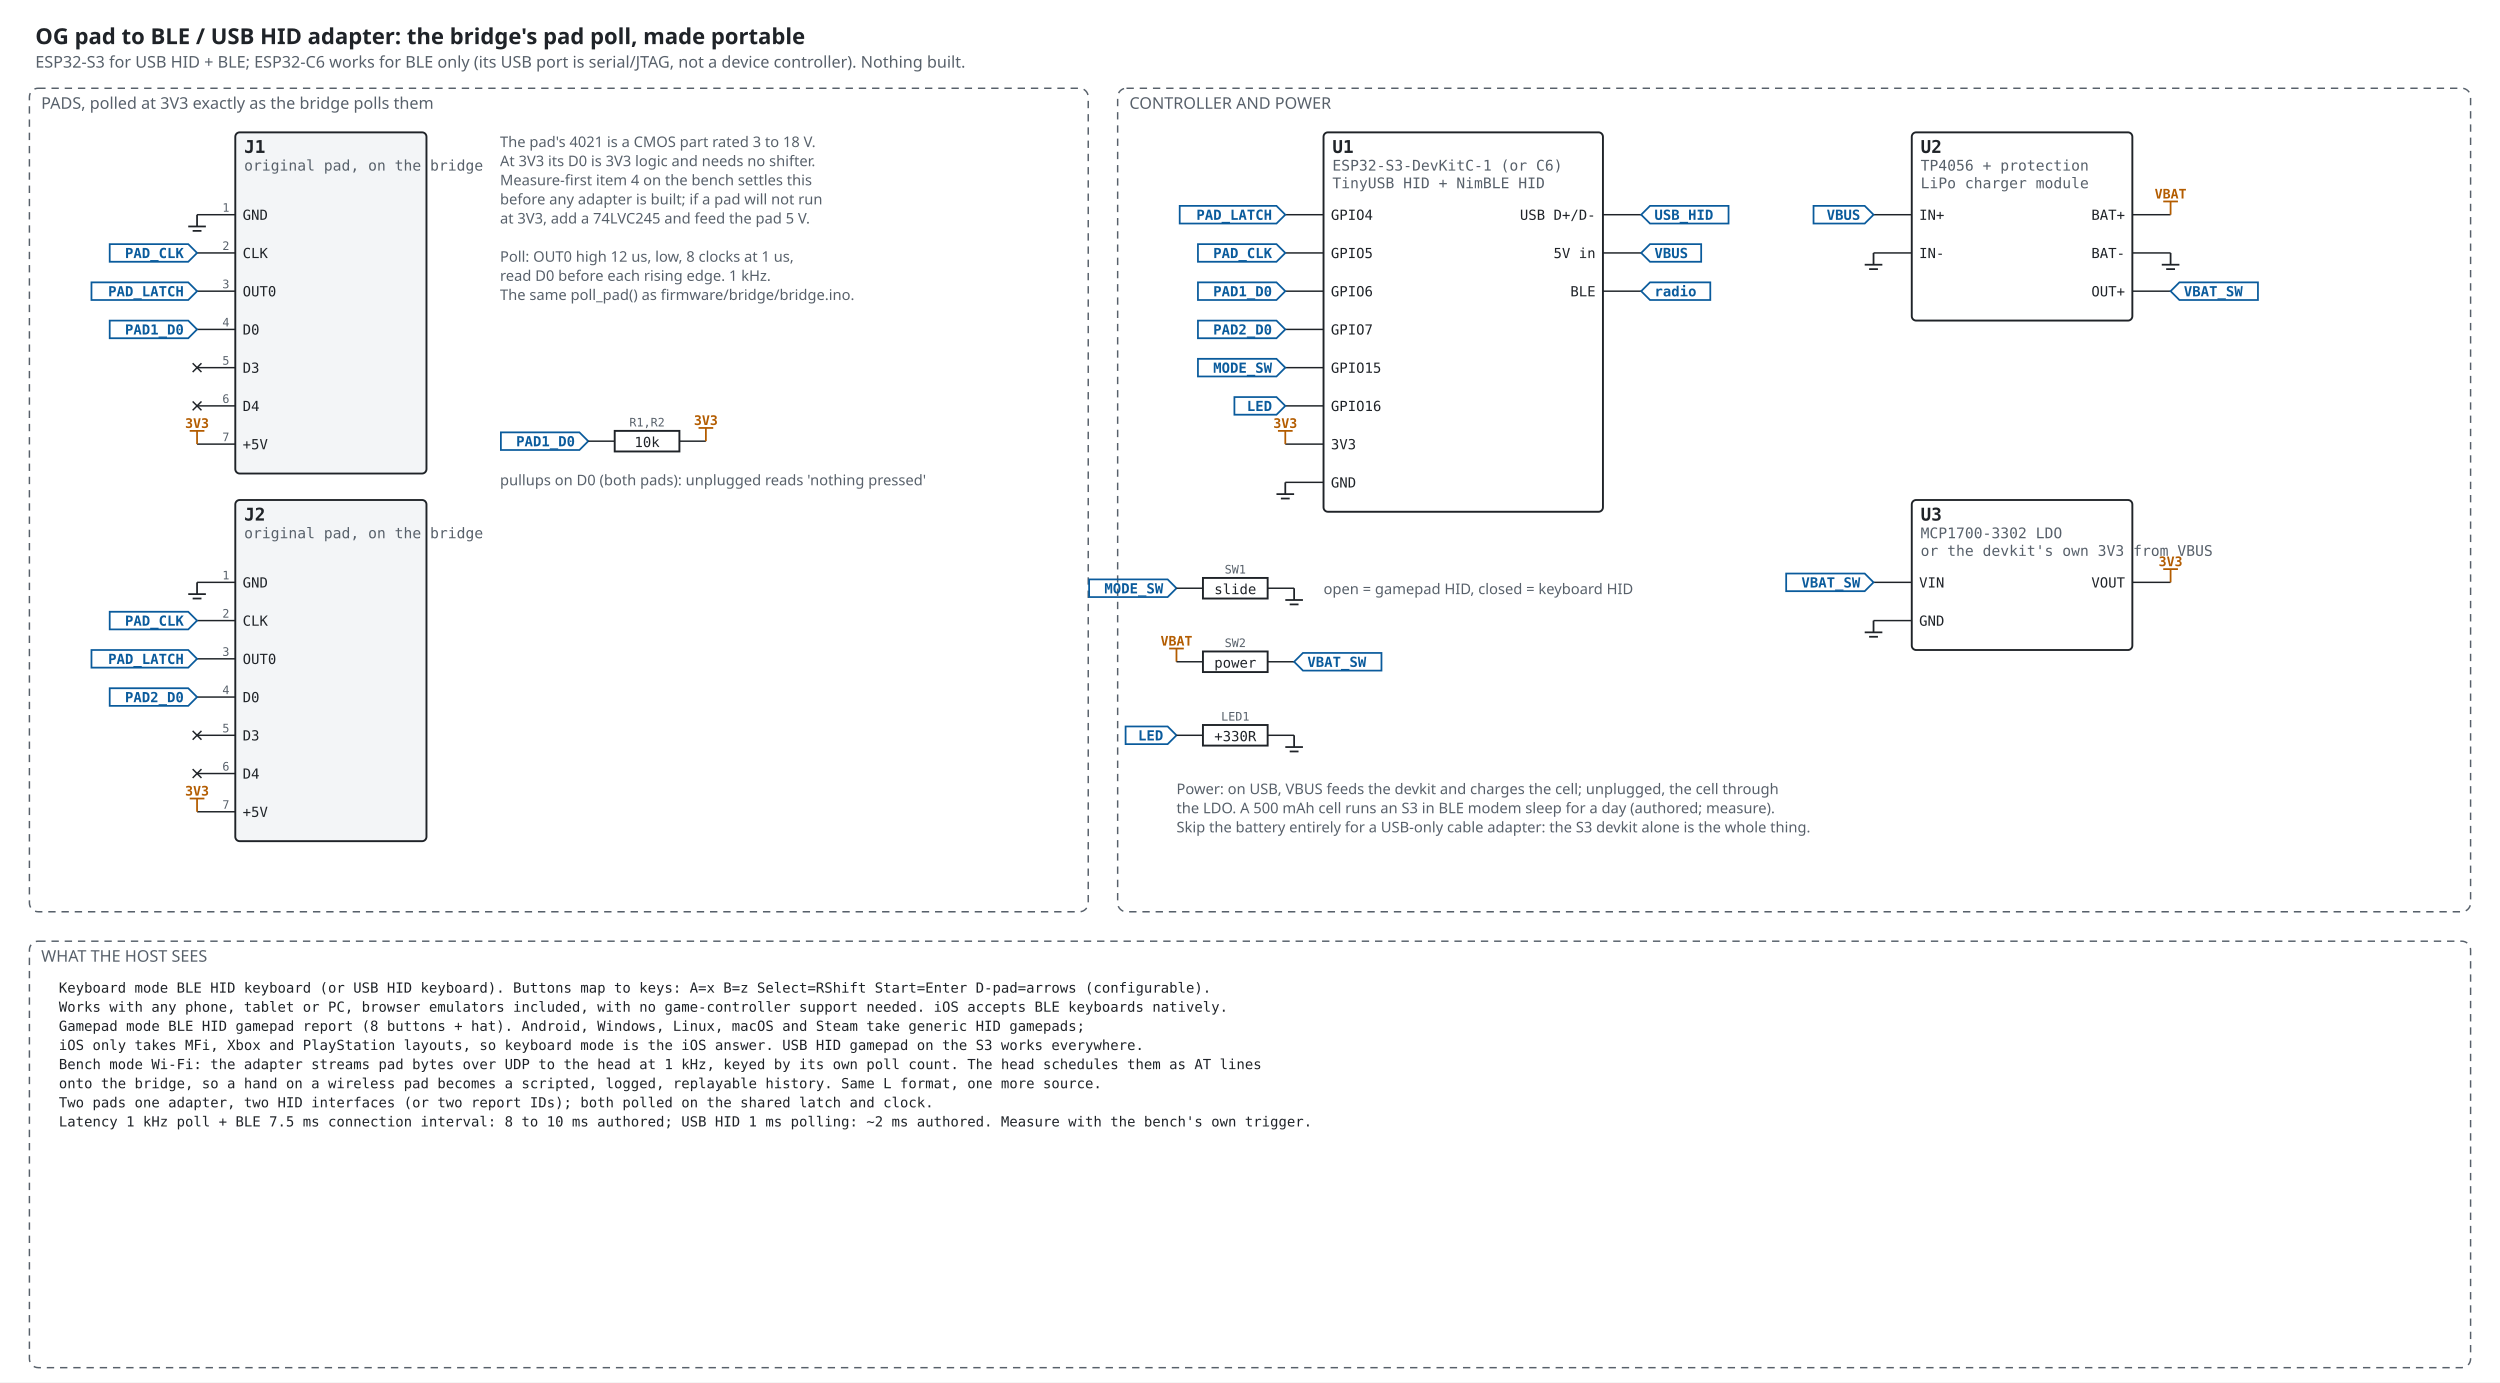
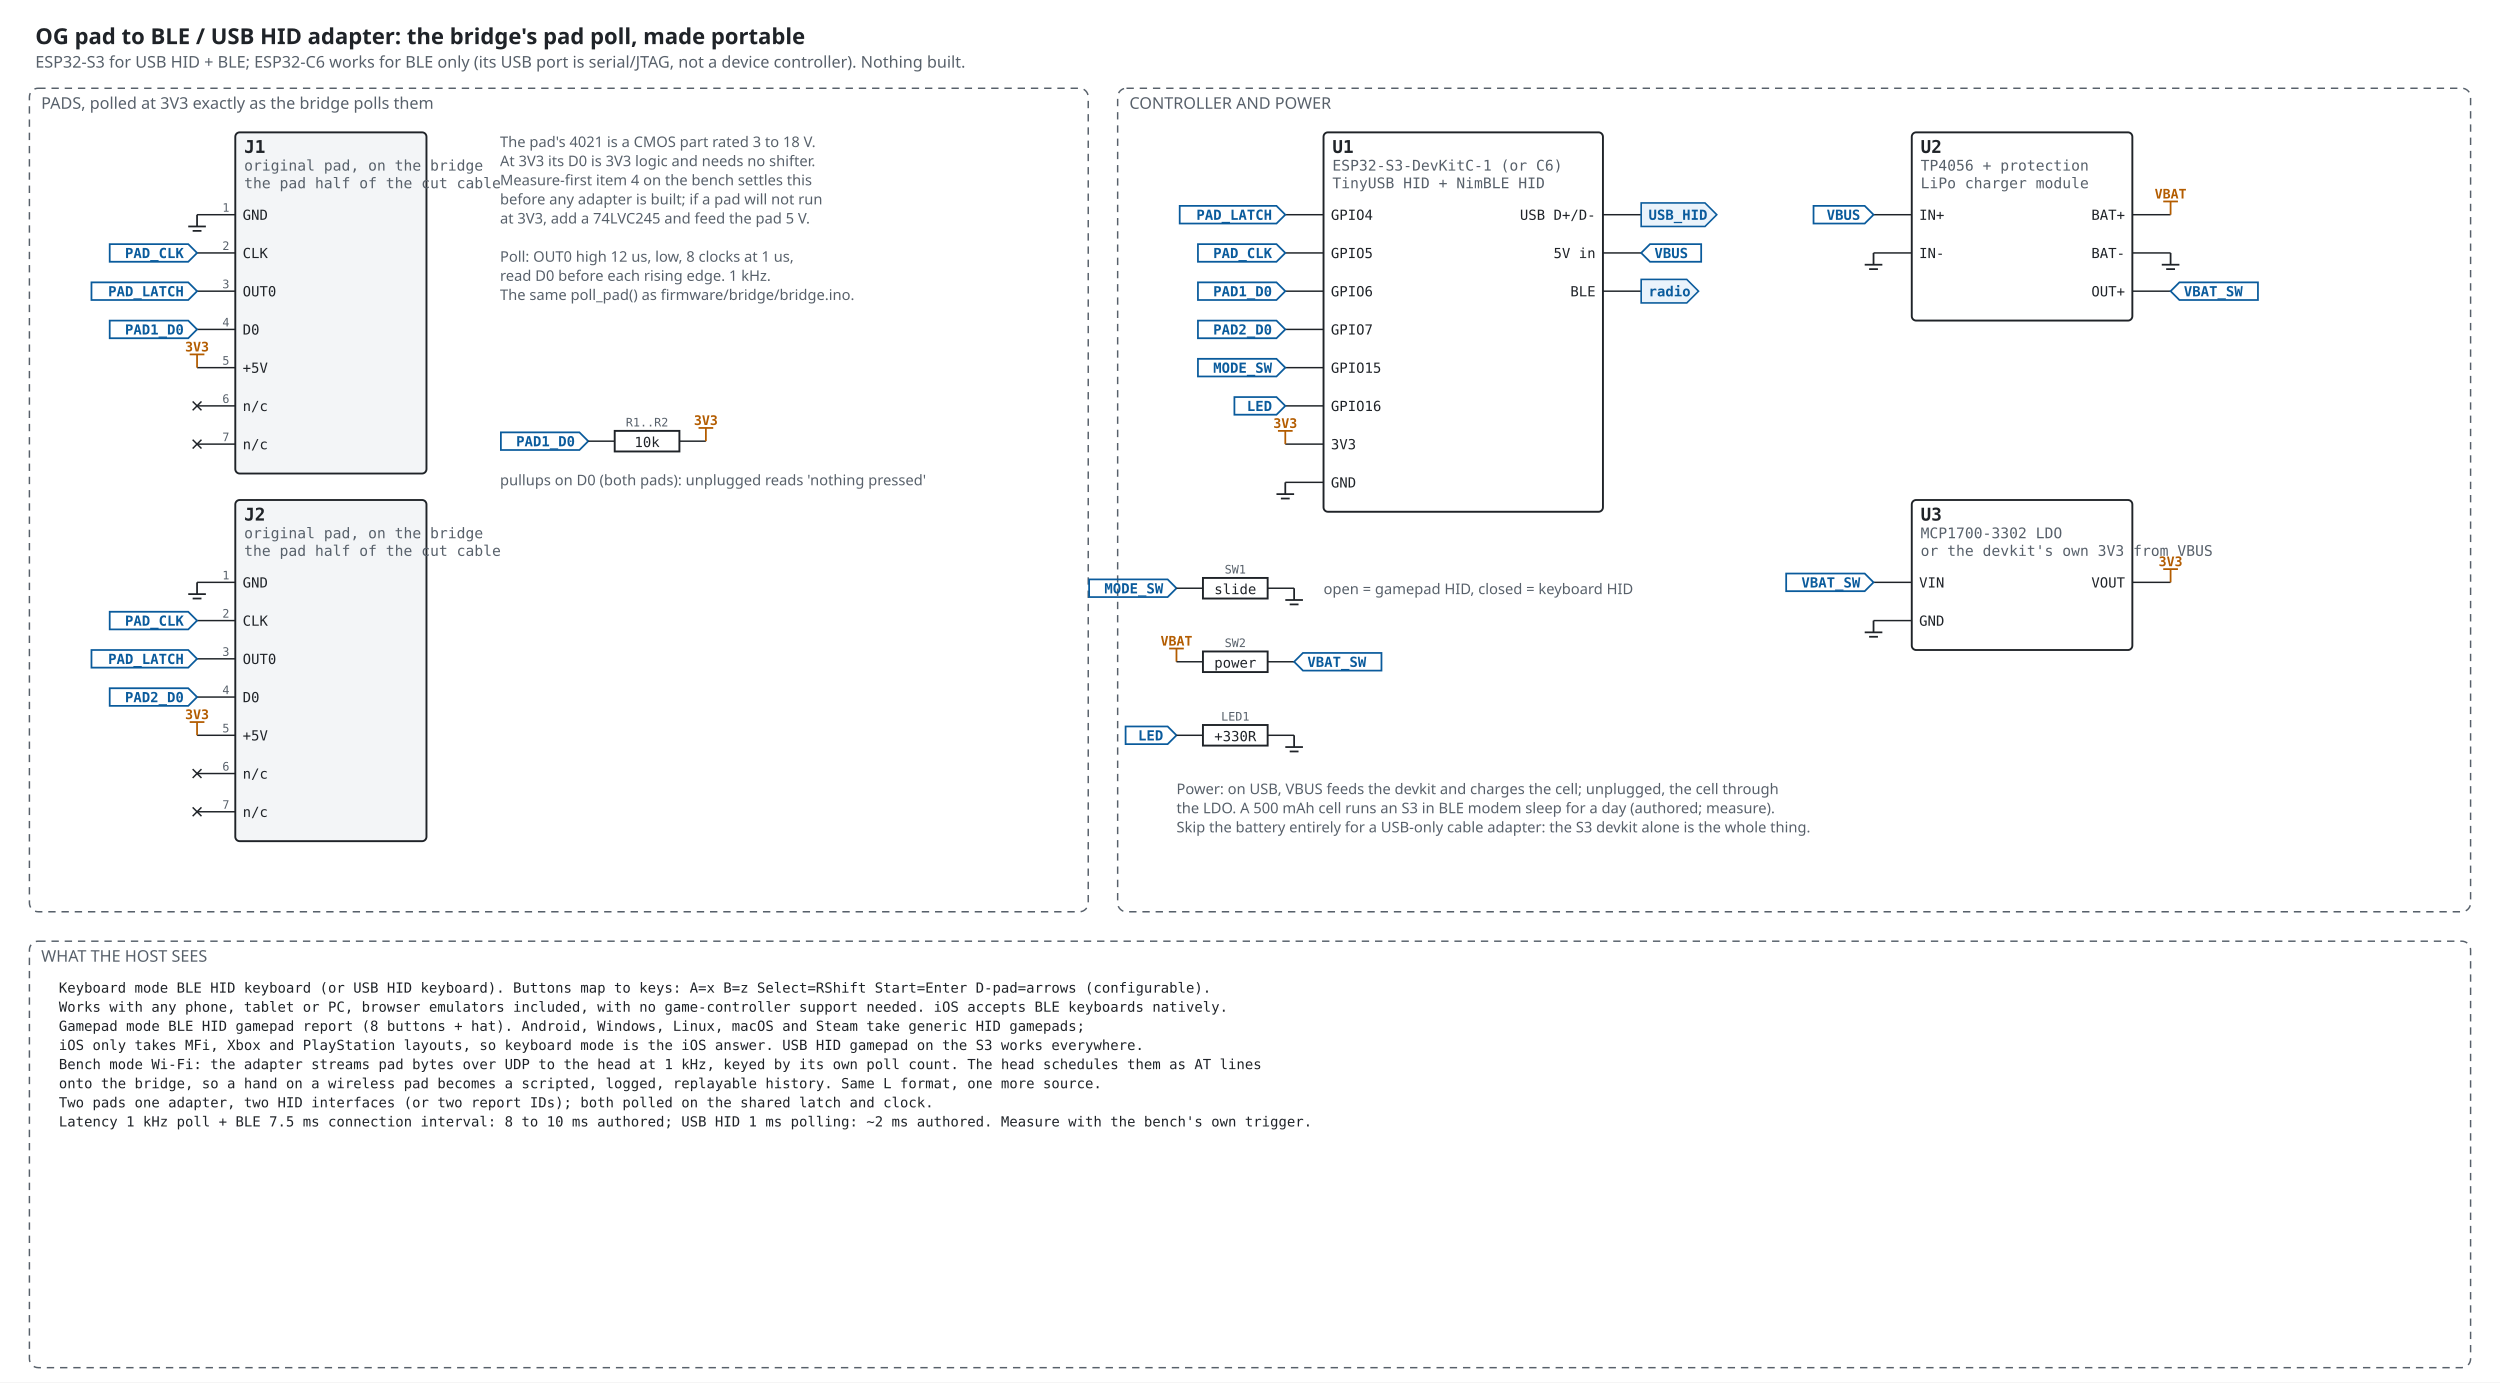
<svg xmlns="http://www.w3.org/2000/svg" viewBox="0 0 1700 940" width="1700" height="940" role="img" aria-label="OG pad to BLE / USB HID adapter: the bridge's pad poll, made portable">
  <style>
    text { font-family: ui-monospace, "SF Mono", Menlo, Consolas, monospace; fill: #1f2328; }
    .title { font-size: 15px; font-weight: 700; font-family: ui-sans-serif, system-ui, sans-serif; }
    .sub { font-size: 11px; fill: #57606a; font-family: ui-sans-serif, system-ui, sans-serif; }
    .ref { font-size: 12px; font-weight: 700; }
    .part { font-size: 10px; fill: #57606a; }
    .pin { font-size: 9.5px; }
    .pinno { font-size: 8px; fill: #57606a; }
    .net { font-size: 9.5px; fill: #0a5b9c; font-weight: 600; }
    .rail5 { font-size: 9px; fill: #b3261e; font-weight: 700; }
    .rail3 { font-size: 9px; fill: #b35c00; font-weight: 700; }
    .gnd { font-size: 9px; fill: #1f2328; font-weight: 700; }
    .note { font-size: 10px; fill: #57606a; font-family: ui-sans-serif, system-ui, sans-serif; }
    .box { fill: #ffffff; stroke: #1f2328; stroke-width: 1.3; }
+     .offsheet { fill: #eaf3fb; stroke: #0a5b9c; stroke-width: 1.1; }
    .conn { fill: #f3f5f7; stroke: #1f2328; stroke-width: 1.3; }
    .zone { fill: none; stroke: #57606a; stroke-dasharray: 5 4; stroke-width: 1; }
    .lead { stroke: #1f2328; stroke-width: 1; }
    .wire { stroke: #0a5b9c; stroke-width: 1.2; fill: none; }
    .w5 { stroke: #b3261e; stroke-width: 1.2; fill: none; }
    .w3 { stroke: #b35c00; stroke-width: 1.2; fill: none; }
    .wg { stroke: #1f2328; stroke-width: 1.2; fill: none; }
    .lane { stroke: #1f2328; stroke-width: 1.4; fill: none; }
    .lanelbl { font-size: 11px; font-weight: 700; }
    .win { fill: #b3261e; fill-opacity: 0.10; stroke: none; }
    .safe { fill: #1a7f37; fill-opacity: 0.12; stroke: none; }
    .mark { stroke: #0a5b9c; stroke-width: 1.2; stroke-dasharray: 3 3; }
    .auth { font-size: 9px; fill: #b3261e; font-family: ui-sans-serif, system-ui, sans-serif; font-style: italic; }
  </style>
  <rect x="0" y="0" width="1700" height="940" fill="#ffffff" />
  <text class="title" x="24" y="30">OG pad to BLE / USB HID adapter: the bridge's pad poll, made portable</text>
  <text class="sub" x="24" y="46">ESP32-S3 for USB HID + BLE; ESP32-C6 works for BLE only (its USB port is serial/JTAG, not a device controller). Nothing built.</text>
  <rect class="zone" x="20" y="60" width="720" height="560" rx="6" />
  <text class="sub" x="28" y="74" text-anchor="start">PADS, polled at 3V3 exactly as the bridge polls them</text>
  <rect class="conn" x="160" y="90" width="130" height="232" rx="3" />
  <text class="ref" x="166" y="104" text-anchor="start">J1</text>
  <text class="part" x="166" y="116" text-anchor="start">original pad, on the bridge</text>
+   <text class="part" x="166" y="128" text-anchor="start">the pad half of the cut cable</text>
  <line class="lead" x1="134" y1="146" x2="160" y2="146" />
  <text class="pin" x="165" y="149.5" text-anchor="start">GND</text>
  <text class="pinno" x="156" y="144" text-anchor="end">1</text>
  <line class="wg" x1="134" y1="146" x2="134" y2="154" />
  <line class="wg" x1="128" y1="154" x2="140" y2="154" />
  <line class="wg" x1="131" y1="157" x2="137" y2="157" />
  <line class="lead" x1="134" y1="172" x2="160" y2="172" />
  <text class="pin" x="165" y="175.5" text-anchor="start">CLK</text>
  <text class="pinno" x="156" y="170" text-anchor="end">2</text>
  <path class="wire" d="M134,172 l-6,-6 h-53.4 v12 h53.4 z" />
  <text class="net" x="125" y="175.5" text-anchor="end">PAD_CLK</text>
  <line class="lead" x1="134" y1="198" x2="160" y2="198" />
  <text class="pin" x="165" y="201.5" text-anchor="start">OUT0</text>
  <text class="pinno" x="156" y="196" text-anchor="end">3</text>
  <path class="wire" d="M134,198 l-6,-6 h-65.8 v12 h65.8 z" />
  <text class="net" x="125" y="201.5" text-anchor="end">PAD_LATCH</text>
  <line class="lead" x1="134" y1="224" x2="160" y2="224" />
  <text class="pin" x="165" y="227.5" text-anchor="start">D0</text>
  <text class="pinno" x="156" y="222" text-anchor="end">4</text>
  <path class="wire" d="M134,224 l-6,-6 h-53.4 v12 h53.4 z" />
  <text class="net" x="125" y="227.5" text-anchor="end">PAD1_D0</text>
  <line class="lead" x1="134" y1="250" x2="160" y2="250" />
-   <text class="pin" x="165" y="253.5" text-anchor="start">D3</text>
+   <text class="pin" x="165" y="253.5" text-anchor="start">+5V</text>
  <text class="pinno" x="156" y="248" text-anchor="end">5</text>
-   <line class="lead" x1="131" y1="247" x2="137" y2="253" />
-   <line class="lead" x1="131" y1="253" x2="137" y2="247" />
+   <line class="w3" x1="134" y1="250" x2="134" y2="241" />
+   <line class="w3" x1="129" y1="241" x2="139" y2="241" />
+   <text class="rail3" x="134" y="239" text-anchor="middle">3V3</text>
  <line class="lead" x1="134" y1="276" x2="160" y2="276" />
-   <text class="pin" x="165" y="279.5" text-anchor="start">D4</text>
+   <text class="pin" x="165" y="279.5" text-anchor="start">n/c</text>
  <text class="pinno" x="156" y="274" text-anchor="end">6</text>
  <line class="lead" x1="131" y1="273" x2="137" y2="279" />
  <line class="lead" x1="131" y1="279" x2="137" y2="273" />
  <line class="lead" x1="134" y1="302" x2="160" y2="302" />
-   <text class="pin" x="165" y="305.5" text-anchor="start">+5V</text>
+   <text class="pin" x="165" y="305.5" text-anchor="start">n/c</text>
  <text class="pinno" x="156" y="300" text-anchor="end">7</text>
-   <line class="w3" x1="134" y1="302" x2="134" y2="293" />
-   <line class="w3" x1="129" y1="293" x2="139" y2="293" />
-   <text class="rail3" x="134" y="291" text-anchor="middle">3V3</text>
+   <line class="lead" x1="131" y1="299" x2="137" y2="305" />
+   <line class="lead" x1="131" y1="305" x2="137" y2="299" />
  <rect class="conn" x="160" y="340" width="130" height="232" rx="3" />
  <text class="ref" x="166" y="354" text-anchor="start">J2</text>
  <text class="part" x="166" y="366" text-anchor="start">original pad, on the bridge</text>
+   <text class="part" x="166" y="378" text-anchor="start">the pad half of the cut cable</text>
  <line class="lead" x1="134" y1="396" x2="160" y2="396" />
  <text class="pin" x="165" y="399.5" text-anchor="start">GND</text>
  <text class="pinno" x="156" y="394" text-anchor="end">1</text>
  <line class="wg" x1="134" y1="396" x2="134" y2="404" />
  <line class="wg" x1="128" y1="404" x2="140" y2="404" />
  <line class="wg" x1="131" y1="407" x2="137" y2="407" />
  <line class="lead" x1="134" y1="422" x2="160" y2="422" />
  <text class="pin" x="165" y="425.5" text-anchor="start">CLK</text>
  <text class="pinno" x="156" y="420" text-anchor="end">2</text>
  <path class="wire" d="M134,422 l-6,-6 h-53.4 v12 h53.4 z" />
  <text class="net" x="125" y="425.5" text-anchor="end">PAD_CLK</text>
  <line class="lead" x1="134" y1="448" x2="160" y2="448" />
  <text class="pin" x="165" y="451.5" text-anchor="start">OUT0</text>
  <text class="pinno" x="156" y="446" text-anchor="end">3</text>
  <path class="wire" d="M134,448 l-6,-6 h-65.8 v12 h65.8 z" />
  <text class="net" x="125" y="451.5" text-anchor="end">PAD_LATCH</text>
  <line class="lead" x1="134" y1="474" x2="160" y2="474" />
  <text class="pin" x="165" y="477.5" text-anchor="start">D0</text>
  <text class="pinno" x="156" y="472" text-anchor="end">4</text>
  <path class="wire" d="M134,474 l-6,-6 h-53.4 v12 h53.4 z" />
  <text class="net" x="125" y="477.5" text-anchor="end">PAD2_D0</text>
  <line class="lead" x1="134" y1="500" x2="160" y2="500" />
-   <text class="pin" x="165" y="503.5" text-anchor="start">D3</text>
+   <text class="pin" x="165" y="503.5" text-anchor="start">+5V</text>
  <text class="pinno" x="156" y="498" text-anchor="end">5</text>
-   <line class="lead" x1="131" y1="497" x2="137" y2="503" />
-   <line class="lead" x1="131" y1="503" x2="137" y2="497" />
+   <line class="w3" x1="134" y1="500" x2="134" y2="491" />
+   <line class="w3" x1="129" y1="491" x2="139" y2="491" />
+   <text class="rail3" x="134" y="489" text-anchor="middle">3V3</text>
  <line class="lead" x1="134" y1="526" x2="160" y2="526" />
-   <text class="pin" x="165" y="529.5" text-anchor="start">D4</text>
+   <text class="pin" x="165" y="529.5" text-anchor="start">n/c</text>
  <text class="pinno" x="156" y="524" text-anchor="end">6</text>
  <line class="lead" x1="131" y1="523" x2="137" y2="529" />
  <line class="lead" x1="131" y1="529" x2="137" y2="523" />
  <line class="lead" x1="134" y1="552" x2="160" y2="552" />
-   <text class="pin" x="165" y="555.5" text-anchor="start">+5V</text>
+   <text class="pin" x="165" y="555.5" text-anchor="start">n/c</text>
  <text class="pinno" x="156" y="550" text-anchor="end">7</text>
-   <line class="w3" x1="134" y1="552" x2="134" y2="543" />
-   <line class="w3" x1="129" y1="543" x2="139" y2="543" />
-   <text class="rail3" x="134" y="541" text-anchor="middle">3V3</text>
+   <line class="lead" x1="131" y1="549" x2="137" y2="555" />
+   <line class="lead" x1="131" y1="555" x2="137" y2="549" />
  <text class="note" x="340" y="100" text-anchor="start">The pad's 4021 is a CMOS part rated 3 to 18 V.</text>
  <text class="note" x="340" y="113" text-anchor="start">At 3V3 its D0 is 3V3 logic and needs no shifter.</text>
  <text class="note" x="340" y="126" text-anchor="start">Measure-first item 4 on the bench settles this</text>
  <text class="note" x="340" y="139" text-anchor="start">before any adapter is built; if a pad will not run</text>
  <text class="note" x="340" y="152" text-anchor="start">at 3V3, add a 74LVC245 and feed the pad 5 V.</text>
  <text class="note" x="340" y="165" text-anchor="start" />
  <text class="note" x="340" y="178" text-anchor="start">Poll: OUT0 high 12 us, low, 8 clocks at 1 us,</text>
  <text class="note" x="340" y="191" text-anchor="start">read D0 before each rising edge. 1 kHz.</text>
  <text class="note" x="340" y="204" text-anchor="start">The same poll_pad() as firmware/bridge/bridge.ino.</text>
  <path class="wire" d="M400,300 l-6,-6 h-53.4 v12 h53.4 z" />
  <text class="net" x="391" y="303.5" text-anchor="end">PAD1_D0</text>
  <line class="lead" x1="400" y1="300" x2="418" y2="300" />
  <rect class="box" x="418" y="293" width="44" height="14" />
  <line class="lead" x1="462" y1="300" x2="480" y2="300" />
-   <text class="pinno" x="440" y="290" text-anchor="middle">R1,R2</text>
+   <text class="pinno" x="440" y="290" text-anchor="middle">R1..R2</text>
  <text class="pin" x="440" y="304" text-anchor="middle">10k</text>
  <line class="w3" x1="480" y1="300" x2="480" y2="291" />
  <line class="w3" x1="475" y1="291" x2="485" y2="291" />
  <text class="rail3" x="480" y="289" text-anchor="middle">3V3</text>
  <text class="note" x="340" y="330" text-anchor="start">pullups on D0 (both pads): unplugged reads 'nothing pressed'</text>
  <rect class="zone" x="760" y="60" width="920" height="560" rx="6" />
  <text class="sub" x="768" y="74" text-anchor="start">CONTROLLER AND POWER</text>
  <rect class="box" x="900" y="90" width="190" height="258" rx="3" />
  <text class="ref" x="906" y="104" text-anchor="start">U1</text>
  <text class="part" x="906" y="116" text-anchor="start">ESP32-S3-DevKitC-1 (or C6)</text>
  <text class="part" x="906" y="128" text-anchor="start">TinyUSB HID + NimBLE HID</text>
  <line class="lead" x1="874" y1="146" x2="900" y2="146" />
  <text class="pin" x="905" y="149.5" text-anchor="start">GPIO4</text>
  <path class="wire" d="M874,146 l-6,-6 h-65.8 v12 h65.8 z" />
  <text class="net" x="865" y="149.5" text-anchor="end">PAD_LATCH</text>
  <line class="lead" x1="874" y1="172" x2="900" y2="172" />
  <text class="pin" x="905" y="175.5" text-anchor="start">GPIO5</text>
  <path class="wire" d="M874,172 l-6,-6 h-53.4 v12 h53.4 z" />
  <text class="net" x="865" y="175.5" text-anchor="end">PAD_CLK</text>
  <line class="lead" x1="874" y1="198" x2="900" y2="198" />
  <text class="pin" x="905" y="201.5" text-anchor="start">GPIO6</text>
  <path class="wire" d="M874,198 l-6,-6 h-53.4 v12 h53.4 z" />
  <text class="net" x="865" y="201.5" text-anchor="end">PAD1_D0</text>
  <line class="lead" x1="874" y1="224" x2="900" y2="224" />
  <text class="pin" x="905" y="227.5" text-anchor="start">GPIO7</text>
  <path class="wire" d="M874,224 l-6,-6 h-53.4 v12 h53.4 z" />
  <text class="net" x="865" y="227.5" text-anchor="end">PAD2_D0</text>
  <line class="lead" x1="874" y1="250" x2="900" y2="250" />
  <text class="pin" x="905" y="253.5" text-anchor="start">GPIO15</text>
  <path class="wire" d="M874,250 l-6,-6 h-53.4 v12 h53.4 z" />
  <text class="net" x="865" y="253.5" text-anchor="end">MODE_SW</text>
  <line class="lead" x1="874" y1="276" x2="900" y2="276" />
  <text class="pin" x="905" y="279.5" text-anchor="start">GPIO16</text>
  <path class="wire" d="M874,276 l-6,-6 h-28.6 v12 h28.6 z" />
  <text class="net" x="865" y="279.5" text-anchor="end">LED</text>
  <line class="lead" x1="874" y1="302" x2="900" y2="302" />
  <text class="pin" x="905" y="305.5" text-anchor="start">3V3</text>
  <line class="w3" x1="874" y1="302" x2="874" y2="293" />
  <line class="w3" x1="869" y1="293" x2="879" y2="293" />
  <text class="rail3" x="874" y="291" text-anchor="middle">3V3</text>
  <line class="lead" x1="874" y1="328" x2="900" y2="328" />
  <text class="pin" x="905" y="331.5" text-anchor="start">GND</text>
  <line class="wg" x1="874" y1="328" x2="874" y2="336" />
  <line class="wg" x1="868" y1="336" x2="880" y2="336" />
  <line class="wg" x1="871" y1="339" x2="877" y2="339" />
  <line class="lead" x1="1090" y1="146" x2="1116" y2="146" />
  <text class="pin" x="1085" y="149.5" text-anchor="end">USB D+/D-</text>
-   <path class="wire" d="M1116,146 l6,-6 h53.4 v12 h-53.4 z" />
-   <text class="net" x="1125" y="149.5" text-anchor="start">USB_HID</text>
+   <path class="offsheet" d="M1116 138 L1159.4 138 L1167.4 146 L1159.4 154 L1116 154 Z" />
+   <text class="net" x="1121" y="149.5" text-anchor="start">USB_HID</text>
  <line class="lead" x1="1090" y1="172" x2="1116" y2="172" />
  <text class="pin" x="1085" y="175.5" text-anchor="end">5V in</text>
  <path class="wire" d="M1116,172 l6,-6 h34.8 v12 h-34.8 z" />
  <text class="net" x="1125" y="175.5" text-anchor="start">VBUS</text>
  <line class="lead" x1="1090" y1="198" x2="1116" y2="198" />
  <text class="pin" x="1085" y="201.5" text-anchor="end">BLE</text>
-   <path class="wire" d="M1116,198 l6,-6 h41.0 v12 h-41.0 z" />
-   <text class="net" x="1125" y="201.5" text-anchor="start">radio</text>
+   <path class="offsheet" d="M1116 190 L1147.0 190 L1155.0 198 L1147.0 206 L1116 206 Z" />
+   <text class="net" x="1121" y="201.5" text-anchor="start">radio</text>
  <rect class="box" x="1300" y="90" width="150" height="128" rx="3" />
  <text class="ref" x="1306" y="104" text-anchor="start">U2</text>
  <text class="part" x="1306" y="116" text-anchor="start">TP4056 + protection</text>
  <text class="part" x="1306" y="128" text-anchor="start">LiPo charger module</text>
  <line class="lead" x1="1274" y1="146" x2="1300" y2="146" />
  <text class="pin" x="1305" y="149.5" text-anchor="start">IN+</text>
  <path class="wire" d="M1274,146 l-6,-6 h-34.8 v12 h34.8 z" />
  <text class="net" x="1265" y="149.5" text-anchor="end">VBUS</text>
  <line class="lead" x1="1274" y1="172" x2="1300" y2="172" />
  <text class="pin" x="1305" y="175.5" text-anchor="start">IN-</text>
  <line class="wg" x1="1274" y1="172" x2="1274" y2="180" />
  <line class="wg" x1="1268" y1="180" x2="1280" y2="180" />
  <line class="wg" x1="1271" y1="183" x2="1277" y2="183" />
  <line class="lead" x1="1450" y1="146" x2="1476" y2="146" />
  <text class="pin" x="1445" y="149.5" text-anchor="end">BAT+</text>
  <line class="w3" x1="1476" y1="146" x2="1476" y2="137" />
  <line class="w3" x1="1471" y1="137" x2="1481" y2="137" />
  <text class="rail3" x="1476" y="135" text-anchor="middle">VBAT</text>
  <line class="lead" x1="1450" y1="172" x2="1476" y2="172" />
  <text class="pin" x="1445" y="175.5" text-anchor="end">BAT-</text>
  <line class="wg" x1="1476" y1="172" x2="1476" y2="180" />
  <line class="wg" x1="1470" y1="180" x2="1482" y2="180" />
  <line class="wg" x1="1473" y1="183" x2="1479" y2="183" />
  <line class="lead" x1="1450" y1="198" x2="1476" y2="198" />
  <text class="pin" x="1445" y="201.5" text-anchor="end">OUT+</text>
  <path class="wire" d="M1476,198 l6,-6 h53.4 v12 h-53.4 z" />
  <text class="net" x="1485" y="201.5" text-anchor="start">VBAT_SW</text>
  <rect class="box" x="1300" y="340" width="150" height="102" rx="3" />
  <text class="ref" x="1306" y="354" text-anchor="start">U3</text>
  <text class="part" x="1306" y="366" text-anchor="start">MCP1700-3302 LDO</text>
  <text class="part" x="1306" y="378" text-anchor="start">or the devkit's own 3V3 from VBUS</text>
  <line class="lead" x1="1274" y1="396" x2="1300" y2="396" />
  <text class="pin" x="1305" y="399.5" text-anchor="start">VIN</text>
  <path class="wire" d="M1274,396 l-6,-6 h-53.4 v12 h53.4 z" />
  <text class="net" x="1265" y="399.5" text-anchor="end">VBAT_SW</text>
  <line class="lead" x1="1274" y1="422" x2="1300" y2="422" />
  <text class="pin" x="1305" y="425.5" text-anchor="start">GND</text>
  <line class="wg" x1="1274" y1="422" x2="1274" y2="430" />
  <line class="wg" x1="1268" y1="430" x2="1280" y2="430" />
  <line class="wg" x1="1271" y1="433" x2="1277" y2="433" />
  <line class="lead" x1="1450" y1="396" x2="1476" y2="396" />
  <text class="pin" x="1445" y="399.5" text-anchor="end">VOUT</text>
  <line class="w3" x1="1476" y1="396" x2="1476" y2="387" />
  <line class="w3" x1="1471" y1="387" x2="1481" y2="387" />
  <text class="rail3" x="1476" y="385" text-anchor="middle">3V3</text>
  <path class="wire" d="M800,400 l-6,-6 h-53.4 v12 h53.4 z" />
  <text class="net" x="791" y="403.5" text-anchor="end">MODE_SW</text>
  <line class="lead" x1="800" y1="400" x2="818" y2="400" />
  <rect class="box" x="818" y="393" width="44" height="14" />
  <line class="lead" x1="862" y1="400" x2="880" y2="400" />
  <text class="pinno" x="840" y="390" text-anchor="middle">SW1</text>
  <text class="pin" x="840" y="404" text-anchor="middle">slide</text>
  <line class="wg" x1="880" y1="400" x2="880" y2="408" />
  <line class="wg" x1="874" y1="408" x2="886" y2="408" />
  <line class="wg" x1="877" y1="411" x2="883" y2="411" />
  <text class="note" x="900" y="404" text-anchor="start">open = gamepad HID, closed = keyboard HID</text>
  <line class="w3" x1="800" y1="450" x2="800" y2="441" />
  <line class="w3" x1="795" y1="441" x2="805" y2="441" />
  <text class="rail3" x="800" y="439" text-anchor="middle">VBAT</text>
  <line class="lead" x1="800" y1="450" x2="818" y2="450" />
  <rect class="box" x="818" y="443" width="44" height="14" />
  <line class="lead" x1="862" y1="450" x2="880" y2="450" />
  <text class="pinno" x="840" y="440" text-anchor="middle">SW2</text>
  <text class="pin" x="840" y="454" text-anchor="middle">power</text>
  <path class="wire" d="M880,450 l6,-6 h53.4 v12 h-53.4 z" />
  <text class="net" x="889" y="453.5" text-anchor="start">VBAT_SW</text>
  <path class="wire" d="M800,500 l-6,-6 h-28.6 v12 h28.6 z" />
  <text class="net" x="791" y="503.5" text-anchor="end">LED</text>
  <line class="lead" x1="800" y1="500" x2="818" y2="500" />
  <rect class="box" x="818" y="493" width="44" height="14" />
  <line class="lead" x1="862" y1="500" x2="880" y2="500" />
  <text class="pinno" x="840" y="490" text-anchor="middle">LED1</text>
  <text class="pin" x="840" y="504" text-anchor="middle">+330R</text>
  <line class="wg" x1="880" y1="500" x2="880" y2="508" />
  <line class="wg" x1="874" y1="508" x2="886" y2="508" />
  <line class="wg" x1="877" y1="511" x2="883" y2="511" />
  <text class="note" x="800" y="540" text-anchor="start">Power: on USB, VBUS feeds the devkit and charges the cell; unplugged, the cell through</text>
  <text class="note" x="800" y="553" text-anchor="start">the LDO. A 500 mAh cell runs an S3 in BLE modem sleep for a day (authored; measure).</text>
  <text class="note" x="800" y="566" text-anchor="start">Skip the battery entirely for a USB-only cable adapter: the S3 devkit alone is the whole thing.</text>
  <rect class="zone" x="20" y="640" width="1660" height="290" rx="6" />
  <text class="sub" x="28" y="654" text-anchor="start">WHAT THE HOST SEES</text>
  <text class="pin" x="40" y="675" text-anchor="start">Keyboard mode   BLE HID keyboard (or USB HID keyboard). Buttons map to keys: A=x B=z Select=RShift Start=Enter D-pad=arrows (configurable).</text>
  <text class="pin" x="40" y="688" text-anchor="start">                Works with any phone, tablet or PC, browser emulators included, with no game-controller support needed. iOS accepts BLE keyboards natively.</text>
  <text class="pin" x="40" y="701" text-anchor="start">Gamepad mode    BLE HID gamepad report (8 buttons + hat). Android, Windows, Linux, macOS and Steam take generic HID gamepads;</text>
  <text class="pin" x="40" y="714" text-anchor="start">                iOS only takes MFi, Xbox and PlayStation layouts, so keyboard mode is the iOS answer. USB HID gamepad on the S3 works everywhere.</text>
  <text class="pin" x="40" y="727" text-anchor="start">Bench mode      Wi-Fi: the adapter streams pad bytes over UDP to the head at 1 kHz, keyed by its own poll count. The head schedules them as AT lines</text>
  <text class="pin" x="40" y="740" text-anchor="start">                onto the bridge, so a hand on a wireless pad becomes a scripted, logged, replayable history. Same L format, one more source.</text>
  <text class="pin" x="40" y="753" text-anchor="start">Two pads        one adapter, two HID interfaces (or two report IDs); both polled on the shared latch and clock.</text>
  <text class="pin" x="40" y="766" text-anchor="start">Latency         1 kHz poll + BLE 7.5 ms connection interval: 8 to 10 ms authored; USB HID 1 ms polling: ~2 ms authored. Measure with the bench's own trigger.</text>
</svg>
